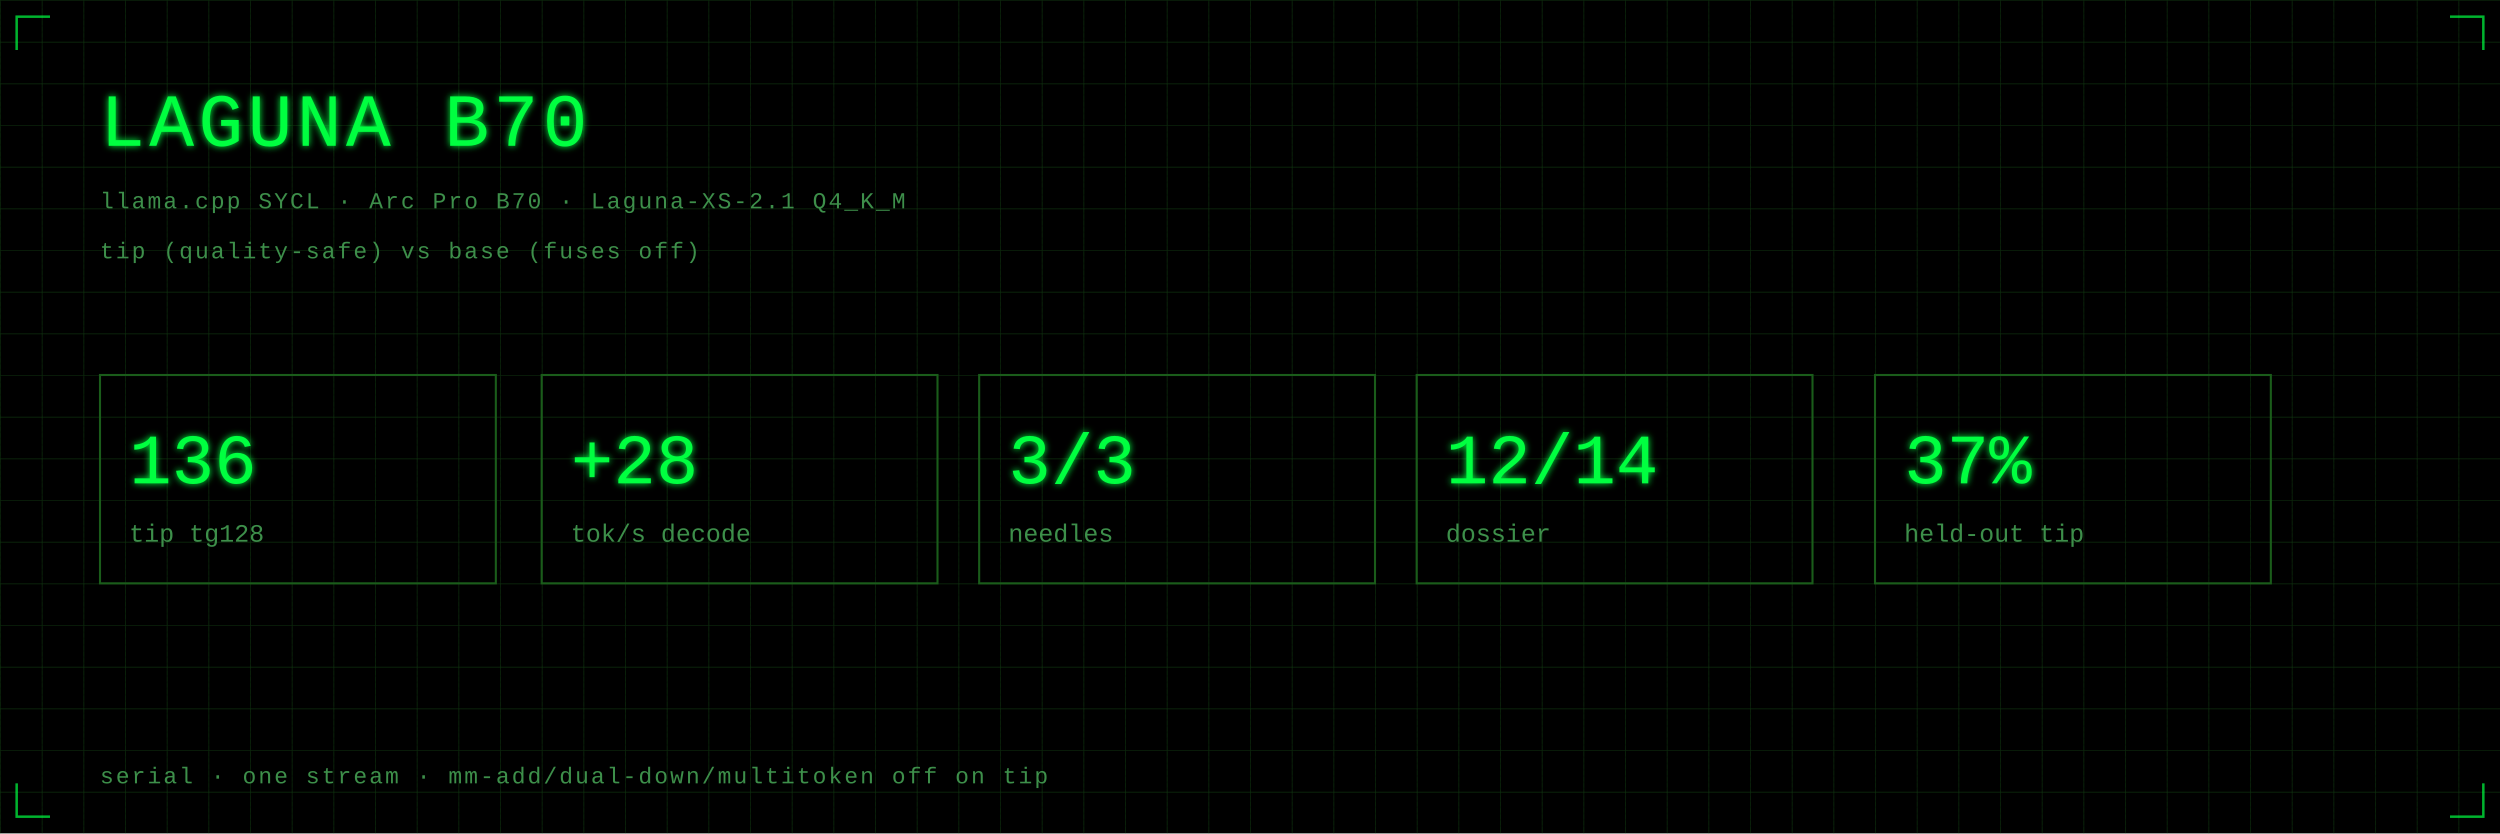
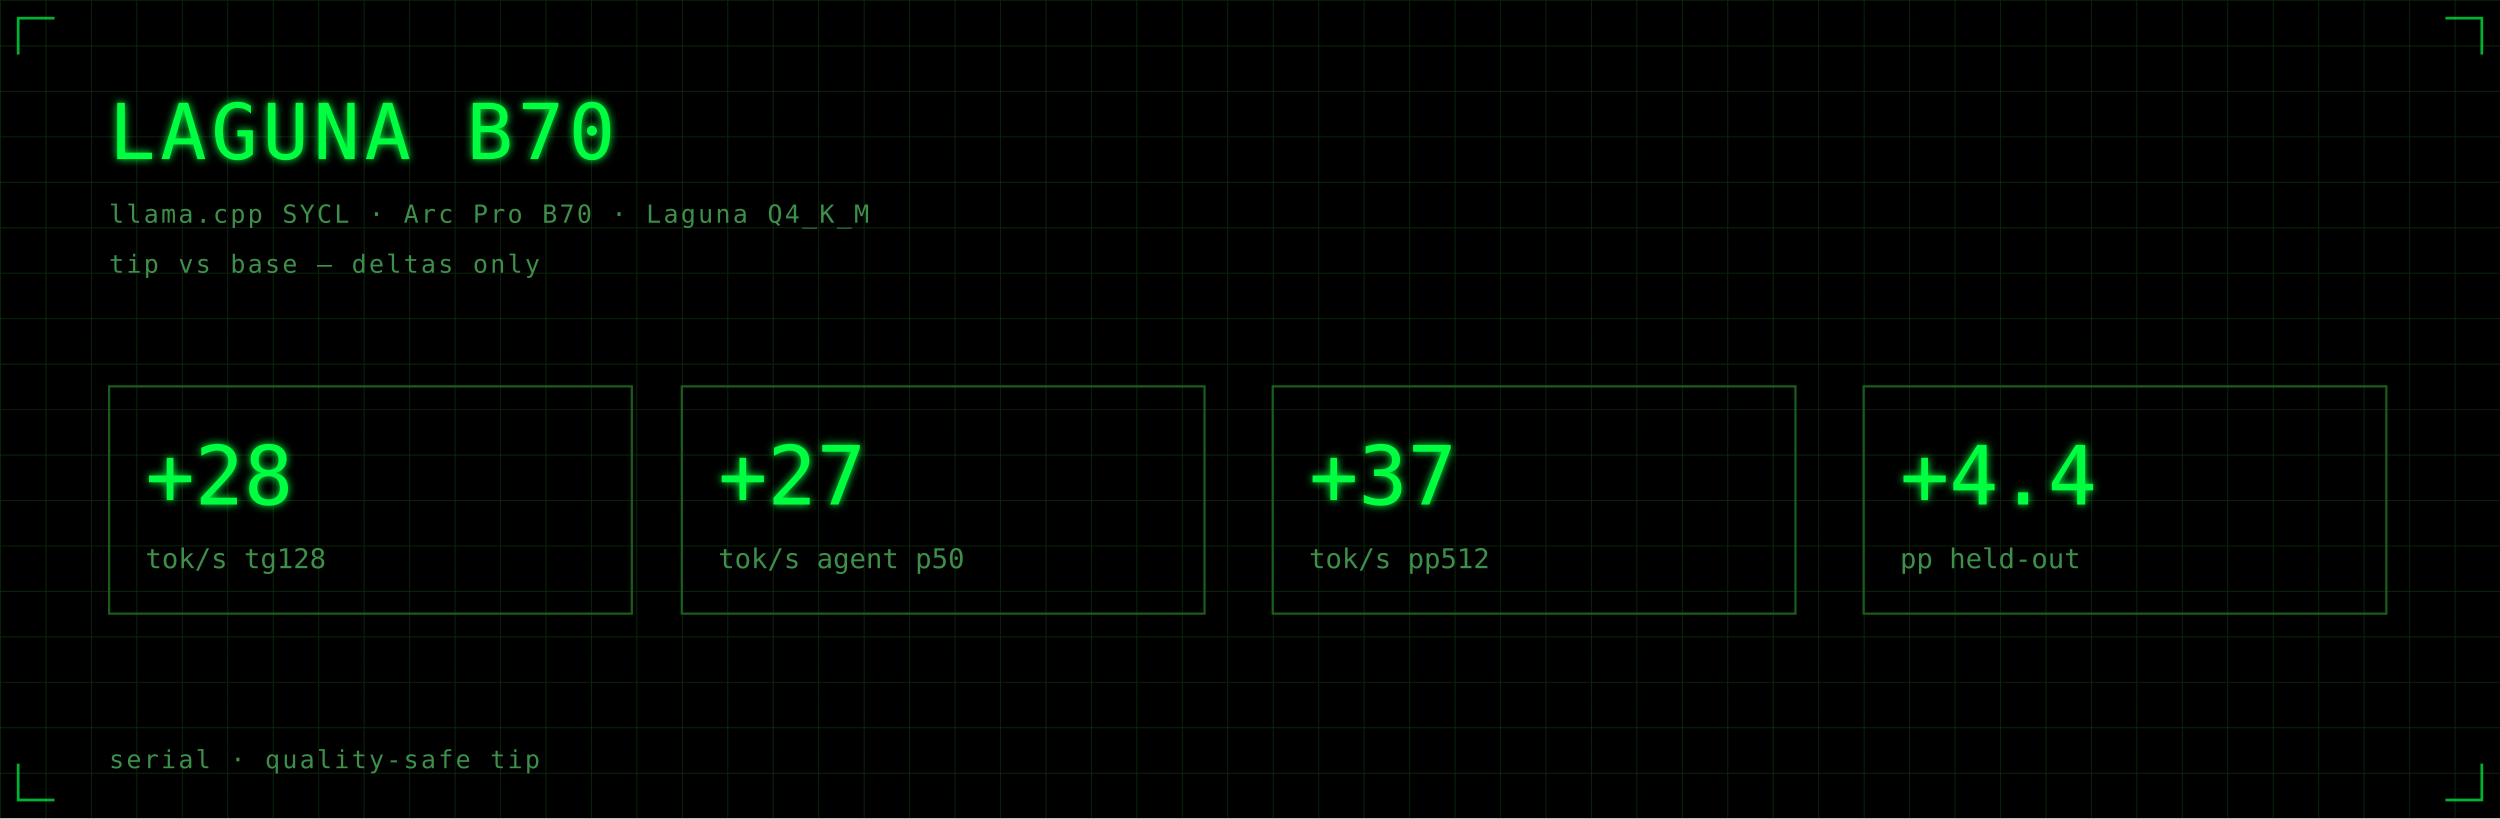
- <svg xmlns="http://www.w3.org/2000/svg" width="1200" height="400" viewBox="0 0 1200 400">
+ <svg xmlns="http://www.w3.org/2000/svg" width="1100" height="360" viewBox="0 0 1100 360">
  <defs>
    <filter id="glow" x="-40%" y="-40%" width="180%" height="180%">
      <feGaussianBlur stdDeviation="1.8" result="b" />
      <feMerge>
        <feMergeNode in="b" />
        <feMergeNode in="SourceGraphic" />
      </feMerge>
    </filter>
    <pattern id="scan" width="2" height="3" patternUnits="userSpaceOnUse">
      <rect width="2" height="1" fill="#000" opacity="0.35" />
    </pattern>
    <pattern id="grid" width="20" height="20" patternUnits="userSpaceOnUse">
      <path d="M 20 0 L 0 0 0 20" fill="none" stroke="#1a5c1a" stroke-width="0.6" opacity="0.55" />
    </pattern>
  </defs>
-   <rect width="1200" height="400" fill="#000000" />
-   <rect width="1200" height="400" fill="url(#grid)" />
-   <rect width="1200" height="400" fill="url(#scan)" opacity="0.45" />
+   <rect width="1100" height="360" fill="#000000" />
+   <rect width="1100" height="360" fill="url(#grid)" />
+   <rect width="1100" height="360" fill="url(#scan)" opacity="0.45" />
  <path d="M8 24 V8 H24" fill="none" stroke="#00ff41" stroke-width="1.2" opacity="0.7" />
-   <path d="M1192 24 V8 H1176" fill="none" stroke="#00ff41" stroke-width="1.2" opacity="0.7" />
-   <path d="M8 376 V392 H24" fill="none" stroke="#00ff41" stroke-width="1.2" opacity="0.7" />
-   <path d="M1192 376 V392 H1176" fill="none" stroke="#00ff41" stroke-width="1.2" opacity="0.7" />
-   <text x="48" y="70" fill="#00ff41" font-family="ui-monospace, SFMono-Regular, Menlo, Consolas, 'Liberation Mono', monospace" font-size="36" letter-spacing="2" filter="url(#glow)">LAGUNA B70</text>
-   <text x="48" y="100" fill="#3d8f4a" font-family="ui-monospace, SFMono-Regular, Menlo, Consolas, 'Liberation Mono', monospace" font-size="11" letter-spacing="1">llama.cpp SYCL  ·  Arc Pro B70  ·  Laguna-XS-2.1 Q4_K_M</text>
-   <text x="48" y="124" fill="#3d8f4a" font-family="ui-monospace, SFMono-Regular, Menlo, Consolas, 'Liberation Mono', monospace" font-size="11" letter-spacing="1">tip (quality-safe) vs base (fuses off)</text>
-   <rect x="48" y="180" width="190" height="100" fill="none" stroke="#1a5c1a" stroke-width="1" />
-   <text x="62" y="232" fill="#00ff41" font-family="ui-monospace, SFMono-Regular, Menlo, Consolas, 'Liberation Mono', monospace" font-size="34" filter="url(#glow)">136</text>
-   <text x="62" y="260" fill="#3d8f4a" font-family="ui-monospace, SFMono-Regular, Menlo, Consolas, 'Liberation Mono', monospace" font-size="12">tip tg128</text>
-   <rect x="260" y="180" width="190" height="100" fill="none" stroke="#1a5c1a" stroke-width="1" />
-   <text x="274" y="232" fill="#00ff41" font-family="ui-monospace, SFMono-Regular, Menlo, Consolas, 'Liberation Mono', monospace" font-size="34" filter="url(#glow)">+28</text>
-   <text x="274" y="260" fill="#3d8f4a" font-family="ui-monospace, SFMono-Regular, Menlo, Consolas, 'Liberation Mono', monospace" font-size="12">tok/s decode</text>
-   <rect x="470" y="180" width="190" height="100" fill="none" stroke="#1a5c1a" stroke-width="1" />
-   <text x="484" y="232" fill="#00ff41" font-family="ui-monospace, SFMono-Regular, Menlo, Consolas, 'Liberation Mono', monospace" font-size="34" filter="url(#glow)">3/3</text>
-   <text x="484" y="260" fill="#3d8f4a" font-family="ui-monospace, SFMono-Regular, Menlo, Consolas, 'Liberation Mono', monospace" font-size="12">needles</text>
-   <rect x="680" y="180" width="190" height="100" fill="none" stroke="#1a5c1a" stroke-width="1" />
-   <text x="694" y="232" fill="#00ff41" font-family="ui-monospace, SFMono-Regular, Menlo, Consolas, 'Liberation Mono', monospace" font-size="34" filter="url(#glow)">12/14</text>
-   <text x="694" y="260" fill="#3d8f4a" font-family="ui-monospace, SFMono-Regular, Menlo, Consolas, 'Liberation Mono', monospace" font-size="12">dossier</text>
-   <rect x="900" y="180" width="190" height="100" fill="none" stroke="#1a5c1a" stroke-width="1" />
-   <text x="914" y="232" fill="#00ff41" font-family="ui-monospace, SFMono-Regular, Menlo, Consolas, 'Liberation Mono', monospace" font-size="34" filter="url(#glow)">37%</text>
-   <text x="914" y="260" fill="#3d8f4a" font-family="ui-monospace, SFMono-Regular, Menlo, Consolas, 'Liberation Mono', monospace" font-size="12">held-out tip</text>
-   <text x="48" y="376" fill="#3d8f4a" font-family="ui-monospace, SFMono-Regular, Menlo, Consolas, 'Liberation Mono', monospace" font-size="11" letter-spacing="1">serial  ·  one stream  ·  mm-add/dual-down/multitoken off on tip</text>
+   <path d="M1092 24 V8 H1076" fill="none" stroke="#00ff41" stroke-width="1.2" opacity="0.7" />
+   <path d="M8 336 V352 H24" fill="none" stroke="#00ff41" stroke-width="1.2" opacity="0.7" />
+   <path d="M1092 336 V352 H1076" fill="none" stroke="#00ff41" stroke-width="1.2" opacity="0.7" />
+   <text x="48" y="70" fill="#00ff41" font-family="ui-monospace, SFMono-Regular, Menlo, Consolas, monospace" font-size="34" letter-spacing="2" filter="url(#glow)">LAGUNA B70</text>
+   <text x="48" y="98" fill="#3d8f4a" font-family="ui-monospace, SFMono-Regular, Menlo, Consolas, monospace" font-size="11" letter-spacing="1">llama.cpp SYCL  ·  Arc Pro B70  ·  Laguna Q4_K_M</text>
+   <text x="48" y="120" fill="#3d8f4a" font-family="ui-monospace, SFMono-Regular, Menlo, Consolas, monospace" font-size="11" letter-spacing="1">tip vs base — deltas only</text>
+   <rect x="48" y="170" width="230" height="100" fill="none" stroke="#1a5c1a" />
+   <text x="64" y="222" fill="#00ff41" font-family="ui-monospace, SFMono-Regular, Menlo, Consolas, monospace" font-size="36" filter="url(#glow)">+28</text>
+   <text x="64" y="250" fill="#3d8f4a" font-family="ui-monospace, SFMono-Regular, Menlo, Consolas, monospace" font-size="12">tok/s tg128</text>
+   <rect x="300" y="170" width="230" height="100" fill="none" stroke="#1a5c1a" />
+   <text x="316" y="222" fill="#00ff41" font-family="ui-monospace, SFMono-Regular, Menlo, Consolas, monospace" font-size="36" filter="url(#glow)">+27</text>
+   <text x="316" y="250" fill="#3d8f4a" font-family="ui-monospace, SFMono-Regular, Menlo, Consolas, monospace" font-size="12">tok/s agent p50</text>
+   <rect x="560" y="170" width="230" height="100" fill="none" stroke="#1a5c1a" />
+   <text x="576" y="222" fill="#00ff41" font-family="ui-monospace, SFMono-Regular, Menlo, Consolas, monospace" font-size="36" filter="url(#glow)">+37</text>
+   <text x="576" y="250" fill="#3d8f4a" font-family="ui-monospace, SFMono-Regular, Menlo, Consolas, monospace" font-size="12">tok/s pp512</text>
+   <rect x="820" y="170" width="230" height="100" fill="none" stroke="#1a5c1a" />
+   <text x="836" y="222" fill="#00ff41" font-family="ui-monospace, SFMono-Regular, Menlo, Consolas, monospace" font-size="36" filter="url(#glow)">+4.4</text>
+   <text x="836" y="250" fill="#3d8f4a" font-family="ui-monospace, SFMono-Regular, Menlo, Consolas, monospace" font-size="12">pp held-out</text>
+   <text x="48" y="338" fill="#3d8f4a" font-family="ui-monospace, SFMono-Regular, Menlo, Consolas, monospace" font-size="11" letter-spacing="1">serial · quality-safe tip</text>
</svg>
